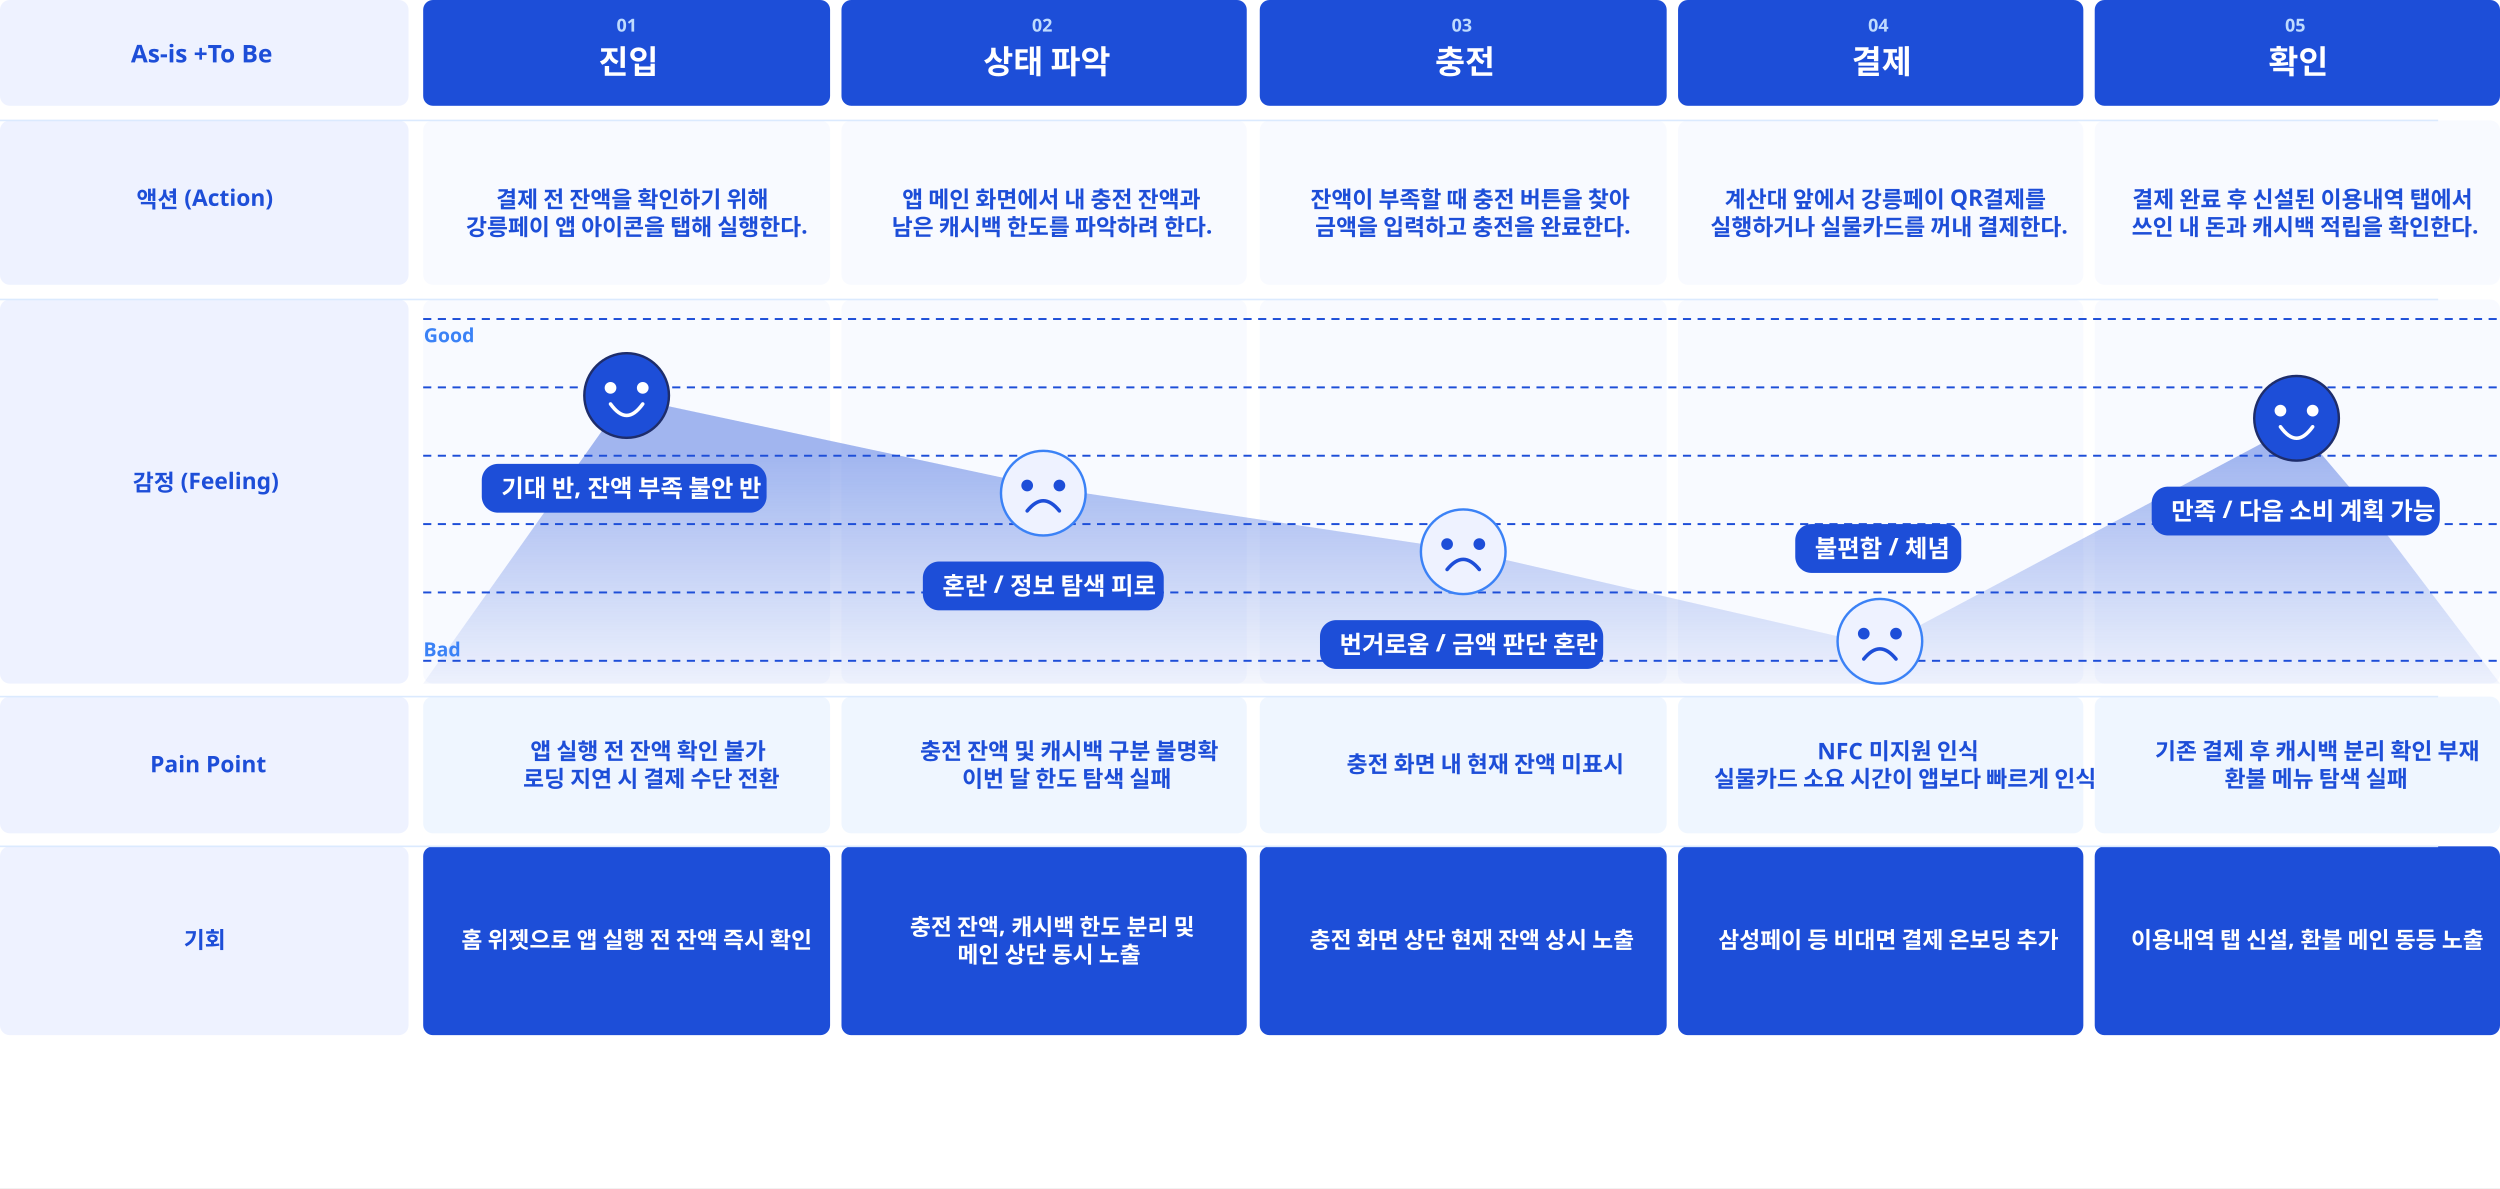
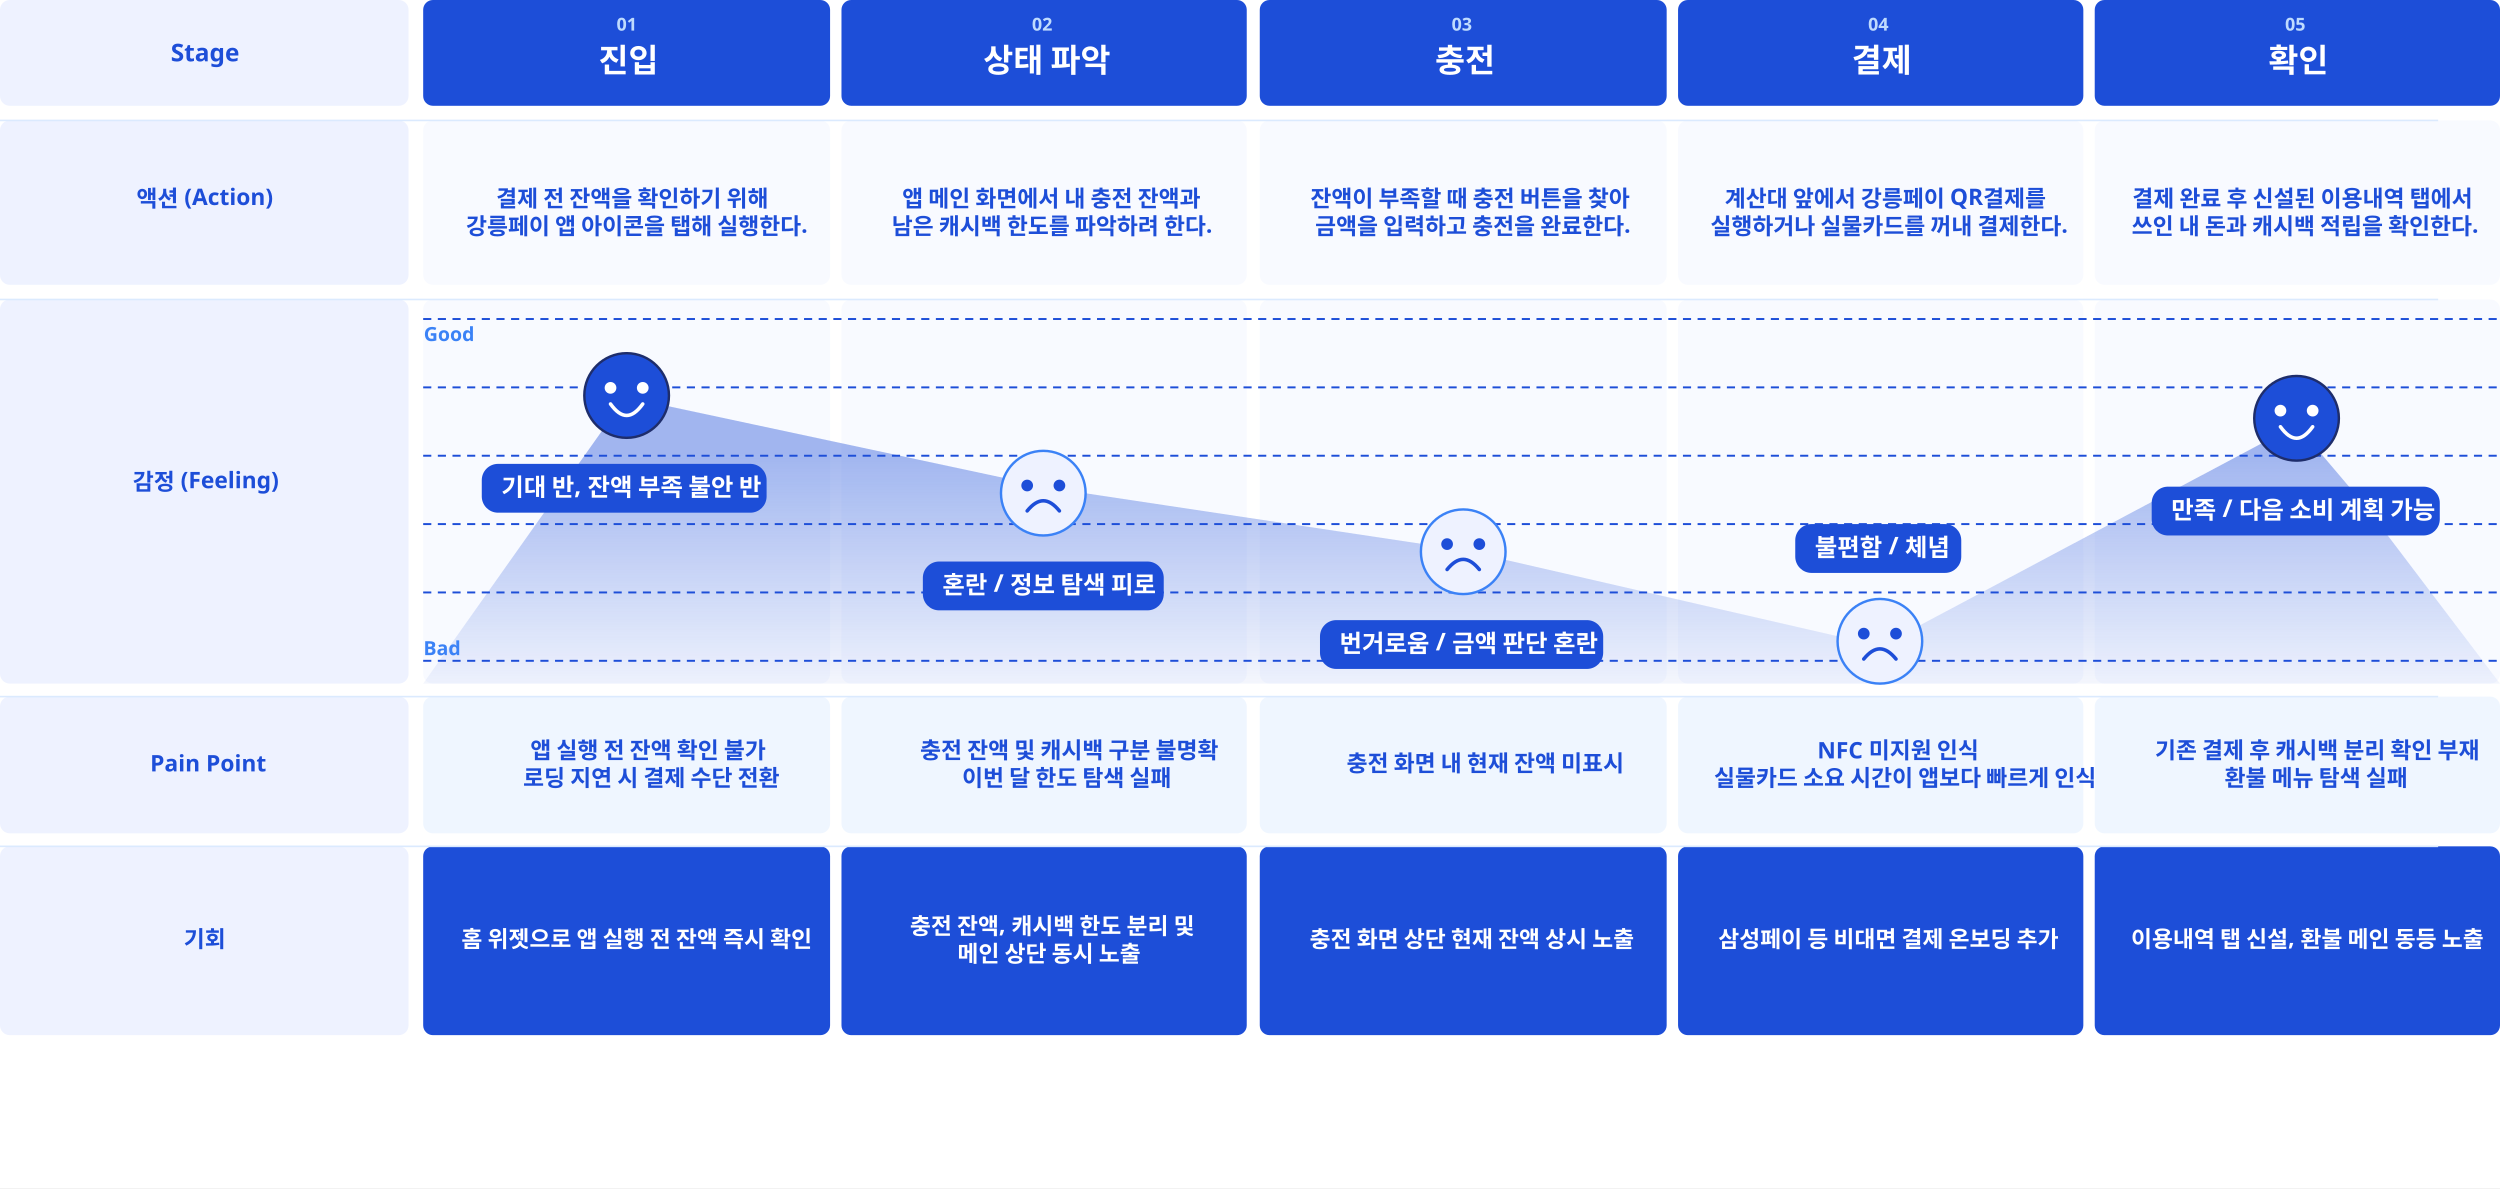
<svg xmlns="http://www.w3.org/2000/svg" width="1536" height="730" viewBox="0 0 1536 730" fill="none">
-   <rect width="1536" height="730" fill="white" />
-   <path d="M504 184H266C262.686 184 260 186.686 260 190V414C260 417.314 262.686 420 266 420H504C507.314 420 510 417.314 510 414V190C510 186.686 507.314 184 504 184Z" fill="#F8FAFF" />
-   <path d="M760 184H523C519.686 184 517 186.686 517 190V414C517 417.314 519.686 420 523 420H760C763.314 420 766 417.314 766 414V190C766 186.686 763.314 184 760 184Z" fill="#F8FAFF" />
-   <path d="M1018 184H780C776.686 184 774 186.686 774 190V414C774 417.314 776.686 420 780 420H1018C1021.31 420 1024 417.314 1024 414V190C1024 186.686 1021.31 184 1018 184Z" fill="#F8FAFF" />
-   <path d="M1274 184H1037C1033.69 184 1031 186.686 1031 190V414C1031 417.314 1033.69 420 1037 420H1274C1277.31 420 1280 417.314 1280 414V190C1280 186.686 1277.31 184 1274 184Z" fill="#F8FAFF" />
-   <path d="M1530 184H1293C1289.69 184 1287 186.686 1287 190V414C1287 417.314 1289.69 420 1293 420H1530C1533.31 420 1536 417.314 1536 414V190C1536 186.686 1533.31 184 1530 184Z" fill="#F8FAFF" />
-   <path d="M245 0H6C2.686 0 0 2.686 0 6V59C0 62.314 2.686 65 6 65H245C248.314 65 251 62.314 251 59V6C251 2.686 248.314 0 245 0Z" fill="#EEF2FF" />
-   <path d="M245 74H6C2.686 74 0 76.686 0 80V169C0 172.314 2.686 175 6 175H245C248.314 175 251 172.314 251 169V80C251 76.686 248.314 74 245 74Z" fill="#EEF2FF" />
-   <path d="M245 184H6C2.686 184 0 186.686 0 190V414C0 417.314 2.686 420 6 420H245C248.314 420 251 417.314 251 414V190C251 186.686 248.314 184 245 184Z" fill="#EEF2FF" />
-   <path d="M245 428H6C2.686 428 0 430.686 0 434V506C0 509.314 2.686 512 6 512H245C248.314 512 251 509.314 251 506V434C251 430.686 248.314 428 245 428Z" fill="#EEF2FF" />
-   <path d="M245 520H6C2.686 520 0 522.686 0 526V630C0 633.314 2.686 636 6 636H245C248.314 636 251 633.314 251 630V526C251 522.686 248.314 520 245 520Z" fill="#EEF2FF" />
-   <text fill="#1D4ED8" style="white-space: pre" xml:space="preserve" font-family="Pretendard" font-size="15" font-weight="bold" letter-spacing="0em">
-     <tspan x="80.447" y="38.332">As-is +To Be</tspan>
-   </text>
-   <text fill="#1D4ED8" style="white-space: pre" xml:space="preserve" font-family="Pretendard" font-size="14" font-weight="bold" letter-spacing="0em">
-     <tspan x="83.826" y="127.477">액션 (Action)</tspan>
-   </text>
-   <text fill="#1D4ED8" style="white-space: pre" xml:space="preserve" font-family="Pretendard" font-size="14" font-weight="bold" letter-spacing="0em">
-     <tspan x="81.584" y="301.477">감정 (Feeling)</tspan>
-   </text>
-   <text fill="#1D4ED8" style="white-space: pre" xml:space="preserve" font-family="Pretendard" font-size="14" font-weight="bold" letter-spacing="0em">
-     <tspan x="92.235" y="474.477">Pain Point</tspan>
-   </text>
-   <text fill="#1D4ED8" style="white-space: pre" xml:space="preserve" font-family="Pretendard" font-size="14" font-weight="bold" letter-spacing="0em">
-     <tspan x="112.9" y="582.477">기회</tspan>
-   </text>
-   <path d="M504 0H266C262.686 0 260 2.686 260 6V59C260 62.314 262.686 65 266 65H504C507.314 65 510 62.314 510 59V6C510 2.686 507.314 0 504 0Z" fill="#1D4ED8" />
-   <text fill="#BFDBFE" style="white-space: pre" xml:space="preserve" font-family="Pretendard" font-size="11" font-weight="bold" letter-spacing="0em">
-     <tspan x="378.791" y="19.41">01</tspan>
-   </text>
-   <text fill="white" style="white-space: pre" xml:space="preserve" font-family="Pretendard" font-size="20" font-weight="bold" letter-spacing="0em">
-     <tspan x="367.715" y="45.109">진입</tspan>
-   </text>
-   <path d="M504 74H266C262.686 74 260 76.686 260 80V169C260 172.314 262.686 175 266 175H504C507.314 175 510 172.314 510 169V80C510 76.686 507.314 74 504 74Z" fill="#F8FAFF" />
-   <text fill="#1D4ED8" style="white-space: pre" xml:space="preserve" font-family="Pretendard" font-size="14" font-weight="bold" letter-spacing="0em">
-     <tspan x="304.836" y="127.477">결제 전 잔액을 확인하기 위해 
- </tspan>
-     <tspan x="286.324" y="144.477">강릉페이 앱 아이콘을 탭해 실행한다.</tspan>
-   </text>
-   <path d="M504 428H266C262.686 428 260 430.686 260 434V506C260 509.314 262.686 512 266 512H504C507.314 512 510 509.314 510 506V434C510 430.686 507.314 428 504 428Z" fill="#EFF6FF" />
-   <text fill="#1D4ED8" style="white-space: pre" xml:space="preserve" font-family="Pretendard" font-size="14" font-weight="bold" letter-spacing="0em">
-     <tspan x="325.822" y="466.477">앱 실행 전 잔액 확인 불가 
- </tspan>
-     <tspan x="321.386" y="483.477">로딩 지연 시 결제 수단 전환</tspan>
-   </text>
-   <path d="M504 520H266C262.686 520 260 522.686 260 526V630C260 633.314 262.686 636 266 636H504C507.314 636 510 633.314 510 630V526C510 522.686 507.314 520 504 520Z" fill="#1D4ED8" />
-   <text fill="white" style="white-space: pre" xml:space="preserve" font-family="Pretendard" font-size="14" font-weight="bold" letter-spacing="0em">
-     <tspan x="283.46" y="582.477">홈 위젯으로 앱 실행 전 잔액 즉시 확인</tspan>
-   </text>
-   <path d="M760 0H523C519.686 0 517 2.686 517 6V59C517 62.314 519.686 65 523 65H760C763.314 65 766 62.314 766 59V6C766 2.686 763.314 0 760 0Z" fill="#1D4ED8" />
-   <text fill="#BFDBFE" style="white-space: pre" xml:space="preserve" font-family="Pretendard" font-size="11" font-weight="bold" letter-spacing="0em">
-     <tspan x="634.012" y="19.41">02</tspan>
-   </text>
-   <text fill="white" style="white-space: pre" xml:space="preserve" font-family="Pretendard" font-size="20" font-weight="bold" letter-spacing="0em">
-     <tspan x="604.125" y="45.109">상태 파악</tspan>
-   </text>
-   <path d="M760 74H523C519.686 74 517 76.686 517 80V169C517 172.314 519.686 175 523 175H760C763.314 175 766 172.314 766 169V80C766 76.686 763.314 74 760 74Z" fill="#F8FAFF" />
-   <text fill="#1D4ED8" style="white-space: pre" xml:space="preserve" font-family="Pretendard" font-size="14" font-weight="bold" letter-spacing="0em">
-     <tspan x="554.286" y="127.477">앱 메인 화면에서 내 충전 잔액과
- </tspan>
-     <tspan x="547.874" y="144.477">남은 캐시백 한도를 파악하려 한다.</tspan>
-   </text>
-   <path d="M384.5 244L260 420H1536L1453 310.5L1411 261L1155.5 397L899 338L646.5 300L384.5 244Z" fill="url(#paint0_linear_949_6165)" />
-   <path d="M760 428H523C519.686 428 517 430.686 517 434V506C517 509.314 519.686 512 523 512H760C763.314 512 766 509.314 766 506V434C766 430.686 763.314 428 760 428Z" fill="#EFF6FF" />
-   <path d="M760 520H523C519.686 520 517 522.686 517 526V630C517 633.314 519.686 636 523 636H760C763.314 636 766 633.314 766 630V526C766 522.686 763.314 520 760 520Z" fill="#1D4ED8" />
-   <text fill="white" style="white-space: pre" xml:space="preserve" font-family="Pretendard" font-size="14" font-weight="bold" letter-spacing="0em">
-     <tspan x="559.045" y="574.477">충전 잔액, 캐시백 한도 분리 및
- </tspan>
-     <tspan x="588.262" y="591.477">메인 상단 동시 노출</tspan>
-   </text>
-   <path d="M1018 0H780C776.686 0 774 2.686 774 6V59C774 62.314 776.686 65 780 65H1018C1021.31 65 1024 62.314 1024 59V6C1024 2.686 1021.31 0 1018 0Z" fill="#1D4ED8" />
-   <text fill="#BFDBFE" style="white-space: pre" xml:space="preserve" font-family="Pretendard" font-size="11" font-weight="bold" letter-spacing="0em">
-     <tspan x="891.856" y="19.41">03</tspan>
-   </text>
-   <text fill="white" style="white-space: pre" xml:space="preserve" font-family="Pretendard" font-size="20" font-weight="bold" letter-spacing="0em">
-     <tspan x="881.715" y="45.109">충전</tspan>
-   </text>
-   <path d="M1018 74H780C776.686 74 774 76.686 774 80V169C774 172.314 776.686 175 780 175H1018C1021.31 175 1024 172.314 1024 169V80C1024 76.686 1021.31 74 1018 74Z" fill="#F8FAFF" />
-   <text fill="#1D4ED8" style="white-space: pre" xml:space="preserve" font-family="Pretendard" font-size="14" font-weight="bold" letter-spacing="0em">
-     <tspan x="805.123" y="127.477">잔액이 부족할 때 충전 버튼을 찾아 
- </tspan>
-     <tspan x="807.987" y="144.477">금액을 입력하고 충전을 완료한다.</tspan>
-   </text>
-   <path d="M1018 428H780C776.686 428 774 430.686 774 434V506C774 509.314 776.686 512 780 512H1018C1021.31 512 1024 509.314 1024 506V434C1024 430.686 1021.31 428 1018 428Z" fill="#EFF6FF" />
-   <path d="M1018 520H780C776.686 520 774 522.686 774 526V630C774 633.314 776.686 636 780 636H1018C1021.31 636 1024 633.314 1024 630V526C1024 522.686 1021.31 520 1018 520Z" fill="#1D4ED8" />
-   <text fill="white" style="white-space: pre" xml:space="preserve" font-family="Pretendard" font-size="14" font-weight="bold" letter-spacing="0em">
-     <tspan x="804.623" y="582.477">충전 화면 상단 현재 잔액 상시 노출</tspan>
-   </text>
-   <path d="M1274 0H1037C1033.69 0 1031 2.686 1031 6V59C1031 62.314 1033.69 65 1037 65H1274C1277.31 65 1280 62.314 1280 59V6C1280 2.686 1277.31 0 1274 0Z" fill="#1D4ED8" />
-   <text fill="#BFDBFE" style="white-space: pre" xml:space="preserve" font-family="Pretendard" font-size="11" font-weight="bold" letter-spacing="0em">
-     <tspan x="1147.75" y="19.41">04</tspan>
-   </text>
-   <text fill="white" style="white-space: pre" xml:space="preserve" font-family="Pretendard" font-size="20" font-weight="bold" letter-spacing="0em">
-     <tspan x="1137.71" y="45.109">결제</tspan>
-   </text>
-   <path d="M1274 74H1037C1033.69 74 1031 76.686 1031 80V169C1031 172.314 1033.69 175 1037 175H1274C1277.31 175 1280 172.314 1280 169V80C1280 76.686 1277.31 74 1274 74Z" fill="#F8FAFF" />
-   <text fill="#1D4ED8" style="white-space: pre" xml:space="preserve" font-family="Pretendard" font-size="14" font-weight="bold" letter-spacing="0em">
-     <tspan x="1059.7" y="127.477">계산대 앞에서 강릉페이 QR결제를 
- </tspan>
-     <tspan x="1050.89" y="144.477">실행하거나 실물카드를 꺼내 결제한다.</tspan>
-   </text>
-   <path d="M1274 428H1037C1033.69 428 1031 430.686 1031 434V506C1031 509.314 1033.69 512 1037 512H1274C1277.31 512 1280 509.314 1280 506V434C1280 430.686 1277.31 428 1274 428Z" fill="#EFF6FF" />
-   <path d="M1274 520H1037C1033.69 520 1031 522.686 1031 526V630C1031 633.314 1033.69 636 1037 636H1274C1277.31 636 1280 633.314 1280 630V526C1280 522.686 1277.31 520 1274 520Z" fill="#1D4ED8" />
-   <text fill="white" style="white-space: pre" xml:space="preserve" font-family="Pretendard" font-size="14" font-weight="bold" letter-spacing="0em">
-     <tspan x="1055.69" y="582.477">삼성페이 등 비대면 결제 온보딩 추가</tspan>
-   </text>
-   <path d="M1530 0H1293C1289.69 0 1287 2.686 1287 6V59C1287 62.314 1289.69 65 1293 65H1530C1533.31 65 1536 62.314 1536 59V6C1536 2.686 1533.31 0 1530 0Z" fill="#1D4ED8" />
-   <text fill="#BFDBFE" style="white-space: pre" xml:space="preserve" font-family="Pretendard" font-size="11" font-weight="bold" letter-spacing="0em">
-     <tspan x="1403.92" y="19.41">05</tspan>
-   </text>
-   <text fill="white" style="white-space: pre" xml:space="preserve" font-family="Pretendard" font-size="20" font-weight="bold" letter-spacing="0em">
-     <tspan x="1393.71" y="45.109">확인</tspan>
-   </text>
-   <path d="M1530 74H1293C1289.69 74 1287 76.686 1287 80V169C1287 172.314 1289.69 175 1293 175H1530C1533.31 175 1536 172.314 1536 169V80C1536 76.686 1533.31 74 1530 74Z" fill="#F8FAFF" />
-   <text fill="#1D4ED8" style="white-space: pre" xml:space="preserve" font-family="Pretendard" font-size="14" font-weight="bold" letter-spacing="0em">
-     <tspan x="1310.07" y="127.477">결제 완료 후 신설된 이용내역 탭에서 
- </tspan>
-     <tspan x="1309.71" y="144.477">쓰인 내 돈과 캐시백 적립을 확인한다.</tspan>
-   </text>
-   <path d="M1530 428H1293C1289.69 428 1287 430.686 1287 434V506C1287 509.314 1289.69 512 1293 512H1530C1533.31 512 1536 509.314 1536 506V434C1536 430.686 1533.31 428 1530 428Z" fill="#EFF6FF" />
-   <path d="M1530 520H1293C1289.69 520 1287 522.686 1287 526V630C1287 633.314 1289.69 636 1293 636H1530C1533.31 636 1536 633.314 1536 630V526C1536 522.686 1533.31 520 1530 520Z" fill="#1D4ED8" />
-   <text fill="white" style="white-space: pre" xml:space="preserve" font-family="Pretendard" font-size="14" font-weight="bold" letter-spacing="0em">
-     <tspan x="1309.28" y="582.477">이용내역 탭 신설, 환불 메인 동등 노출</tspan>
-   </text>
-   <path d="M260 196H1536" stroke="#1D4ED8" stroke-width="1.2" stroke-dasharray="5 4" />
-   <path d="M260 238H1536" stroke="#1D4ED8" stroke-width="1.2" stroke-dasharray="5 4" />
-   <path d="M260 280H1536" stroke="#1D4ED8" stroke-width="1.2" stroke-dasharray="5 4" />
-   <path d="M260 322H1536" stroke="#1D4ED8" stroke-width="1.2" stroke-dasharray="5 4" />
-   <path d="M260 364H1536" stroke="#1D4ED8" stroke-width="1.2" stroke-dasharray="5 4" />
-   <path d="M260 406H1536" stroke="#1D4ED8" stroke-width="1.2" stroke-dasharray="5 4" />
-   <path d="M385 269C399.359 269 411 257.359 411 243C411 228.641 399.359 217 385 217C370.641 217 359 228.641 359 243C359 257.359 370.641 269 385 269Z" fill="#1D4ED8" stroke="#1E2D6B" stroke-width="1.5" />
-   <path d="M375.1 241.9C377.088 241.9 378.7 240.288 378.7 238.3C378.7 236.312 377.088 234.7 375.1 234.7C373.112 234.7 371.5 236.312 371.5 238.3C371.5 240.288 373.112 241.9 375.1 241.9Z" fill="white" />
-   <path d="M394.9 241.9C396.888 241.9 398.5 240.288 398.5 238.3C398.5 236.312 396.888 234.7 394.9 234.7C392.912 234.7 391.3 236.312 391.3 238.3C391.3 240.288 392.912 241.9 394.9 241.9Z" fill="white" />
-   <path d="M375.1 248.2C381.9 257.6 388.1 257.6 394.9 248.2" stroke="white" stroke-width="2.2" stroke-linecap="round" />
-   <path d="M641 329C655.359 329 667 317.359 667 303C667 288.641 655.359 277 641 277C626.641 277 615 288.641 615 303C615 317.359 626.641 329 641 329Z" fill="#EEF2FF" stroke="#3B82F6" stroke-width="1.5" />
-   <path d="M631.1 301.9C633.088 301.9 634.7 300.288 634.7 298.3C634.7 296.312 633.088 294.7 631.1 294.7C629.112 294.7 627.5 296.312 627.5 298.3C627.5 300.288 629.112 301.9 631.1 301.9Z" fill="#1D4ED8" />
-   <path d="M650.9 301.9C652.888 301.9 654.5 300.288 654.5 298.3C654.5 296.312 652.888 294.7 650.9 294.7C648.912 294.7 647.3 296.312 647.3 298.3C647.3 300.288 648.912 301.9 650.9 301.9Z" fill="#1D4ED8" />
-   <path d="M631.1 313.9C637.9 305.6 644.1 305.6 650.9 313.9" stroke="#1D4ED8" stroke-width="2.2" stroke-linecap="round" />
-   <path d="M899 365C913.359 365 925 353.359 925 339C925 324.641 913.359 313 899 313C884.641 313 873 324.641 873 339C873 353.359 884.641 365 899 365Z" fill="#EEF2FF" stroke="#3B82F6" stroke-width="1.5" />
-   <path d="M889.1 337.9C891.088 337.9 892.7 336.288 892.7 334.3C892.7 332.312 891.088 330.7 889.1 330.7C887.112 330.7 885.5 332.312 885.5 334.3C885.5 336.288 887.112 337.9 889.1 337.9Z" fill="#1D4ED8" />
-   <path d="M908.9 337.9C910.888 337.9 912.5 336.288 912.5 334.3C912.5 332.312 910.888 330.7 908.9 330.7C906.912 330.7 905.3 332.312 905.3 334.3C905.3 336.288 906.912 337.9 908.9 337.9Z" fill="#1D4ED8" />
-   <path d="M889.1 349.9C895.9 341.6 902.1 341.6 908.9 349.9" stroke="#1D4ED8" stroke-width="2.2" stroke-linecap="round" />
-   <path d="M1411 283C1425.36 283 1437 271.359 1437 257C1437 242.641 1425.36 231 1411 231C1396.64 231 1385 242.641 1385 257C1385 271.359 1396.64 283 1411 283Z" fill="#1D4ED8" stroke="#1E2D6B" stroke-width="1.5" />
-   <path d="M1401.1 255.9C1403.09 255.9 1404.7 254.288 1404.7 252.3C1404.7 250.312 1403.09 248.7 1401.1 248.7C1399.11 248.7 1397.5 250.312 1397.5 252.3C1397.5 254.288 1399.11 255.9 1401.1 255.9Z" fill="white" />
-   <path d="M1420.9 255.9C1422.89 255.9 1424.5 254.288 1424.5 252.3C1424.5 250.312 1422.89 248.7 1420.9 248.7C1418.91 248.7 1417.3 250.312 1417.3 252.3C1417.3 254.288 1418.91 255.9 1420.9 255.9Z" fill="white" />
-   <path d="M1401.1 262.2C1407.9 271.6 1414.1 271.6 1420.9 262.2" stroke="white" stroke-width="2.2" stroke-linecap="round" />
-   <path d="M0 74H1498" stroke="#DBEAFE" />
-   <path d="M0 184H1498" stroke="#DBEAFE" />
-   <path d="M0 428H1498" stroke="#DBEAFE" />
-   <path d="M0 520H1498" stroke="#DBEAFE" />
-   <text fill="#3B82F6" style="white-space: pre" xml:space="preserve" font-family="Pretendard" font-size="12" font-weight="bold" letter-spacing="0em">
-     <tspan x="260.359" y="210.266">Good</tspan>
-   </text>
-   <text fill="#3B82F6" style="white-space: pre" xml:space="preserve" font-family="Pretendard" font-size="12" font-weight="bold" letter-spacing="0em">
-     <tspan x="260.166" y="403.266">Bad</tspan>
-   </text>
-   <text fill="#1D4ED8" style="white-space: pre" xml:space="preserve" font-family="Pretendard" font-size="14" font-weight="bold" letter-spacing="0em">
-     <tspan x="565.286" y="466.477">충전 잔액 및 캐시백 구분 불명확
- </tspan>
-     <tspan x="591.099" y="483.477">이번 달 한도 탐색 실패</tspan>
-   </text>
-   <text fill="#1D4ED8" style="white-space: pre" xml:space="preserve" font-family="Pretendard" font-size="14" font-weight="bold" letter-spacing="0em">
-     <tspan x="827.336" y="474.477">충전 화면 내 현재 잔액 미표시</tspan>
-   </text>
-   <text fill="#1D4ED8" style="white-space: pre" xml:space="preserve" font-family="Pretendard" font-size="14" font-weight="bold" letter-spacing="0em">
-     <tspan x="1116.56" y="466.477">NFC 미지원 인식
- </tspan>
-     <tspan x="1053.09" y="483.477">실물카드 소요 시간이 앱보다 빠르게 인식</tspan>
-   </text>
-   <text fill="#1D4ED8" style="white-space: pre" xml:space="preserve" font-family="Pretendard" font-size="14" font-weight="bold" letter-spacing="0em">
-     <tspan x="1324.01" y="466.477">기존 결제 후 캐시백 분리 확인 부재 
- </tspan>
-     <tspan x="1366.76" y="483.477">환불 메뉴 탐색 실패</tspan>
-   </text>
-   <rect x="296" y="285" width="175" height="30" rx="10" fill="#1D4ED8" />
-   <text fill="white" style="white-space: pre" xml:space="preserve" font-family="Pretendard" font-size="15" font-weight="bold" letter-spacing="0em">
-     <tspan x="308" y="305.332">기대 반, 잔액 부족 불안 반</tspan>
-   </text>
-   <rect x="567" y="345" width="148" height="30" rx="10" fill="#1D4ED8" />
-   <text fill="white" style="white-space: pre" xml:space="preserve" font-family="Pretendard" font-size="15" font-weight="bold" letter-spacing="0em">
-     <tspan x="579" y="365.332">혼란 / 정보 탐색 피로</tspan>
-   </text>
-   <rect x="811" y="381" width="174" height="30" rx="10" fill="#1D4ED8" />
-   <text fill="white" style="white-space: pre" xml:space="preserve" font-family="Pretendard" font-size="15" font-weight="bold" letter-spacing="0em">
-     <tspan x="823" y="401.332">번거로움 / 금액 판단 혼란</tspan>
-   </text>
-   <rect x="1103" y="322" width="102" height="30" rx="10" fill="#1D4ED8" />
-   <text fill="white" style="white-space: pre" xml:space="preserve" font-family="Pretendard" font-size="15" font-weight="bold" letter-spacing="0em">
-     <tspan x="1115" y="342.332">불편함 / 체념</tspan>
-   </text>
-   <rect x="1322" y="299" width="177" height="30" rx="10" fill="#1D4ED8" />
-   <text fill="white" style="white-space: pre" xml:space="preserve" font-family="Pretendard" font-size="15" font-weight="bold" letter-spacing="0em">
-     <tspan x="1334" y="319.332">만족 / 다음 소비 계획 가능</tspan>
-   </text>
-   <path d="M1155 420C1169.36 420 1181 408.359 1181 394C1181 379.641 1169.36 368 1155 368C1140.64 368 1129 379.641 1129 394C1129 408.359 1140.64 420 1155 420Z" fill="#EEF2FF" stroke="#3B82F6" stroke-width="1.5" />
-   <path d="M1145.1 392.9C1147.09 392.9 1148.7 391.288 1148.7 389.3C1148.7 387.312 1147.09 385.7 1145.1 385.7C1143.11 385.7 1141.5 387.312 1141.5 389.3C1141.5 391.288 1143.11 392.9 1145.1 392.9Z" fill="#1D4ED8" />
-   <path d="M1164.9 392.9C1166.89 392.9 1168.5 391.288 1168.5 389.3C1168.5 387.312 1166.89 385.7 1164.9 385.7C1162.91 385.7 1161.3 387.312 1161.3 389.3C1161.3 391.288 1162.91 392.9 1164.9 392.9Z" fill="#1D4ED8" />
-   <path d="M1145.1 404.9C1151.9 396.6 1158.1 396.6 1164.9 404.9" stroke="#1D4ED8" stroke-width="2.2" stroke-linecap="round" />
+   <g clip-path="url(#clip0_1085_128)">
+     <path d="M1536 0H0V730H1536V0Z" fill="white" />
+     <path d="M504 184H266C262.686 184 260 186.686 260 190V414C260 417.314 262.686 420 266 420H504C507.314 420 510 417.314 510 414V190C510 186.686 507.314 184 504 184Z" fill="#F8FAFF" />
+     <path d="M760 184H523C519.686 184 517 186.686 517 190V414C517 417.314 519.686 420 523 420H760C763.314 420 766 417.314 766 414V190C766 186.686 763.314 184 760 184Z" fill="#F8FAFF" />
+     <path d="M1018 184H780C776.686 184 774 186.686 774 190V414C774 417.314 776.686 420 780 420H1018C1021.31 420 1024 417.314 1024 414V190C1024 186.686 1021.31 184 1018 184Z" fill="#F8FAFF" />
+     <path d="M1274 184H1037C1033.69 184 1031 186.686 1031 190V414C1031 417.314 1033.69 420 1037 420H1274C1277.31 420 1280 417.314 1280 414V190C1280 186.686 1277.31 184 1274 184Z" fill="#F8FAFF" />
+     <path d="M1530 184H1293C1289.69 184 1287 186.686 1287 190V414C1287 417.314 1289.69 420 1293 420H1530C1533.31 420 1536 417.314 1536 414V190C1536 186.686 1533.31 184 1530 184Z" fill="#F8FAFF" />
+     <path d="M245 0H6C2.686 0 0 2.686 0 6V59C0 62.314 2.686 65 6 65H245C248.314 65 251 62.314 251 59V6C251 2.686 248.314 0 245 0Z" fill="#EEF2FF" />
+     <path d="M245 74H6C2.686 74 0 76.686 0 80V169C0 172.314 2.686 175 6 175H245C248.314 175 251 172.314 251 169V80C251 76.686 248.314 74 245 74Z" fill="#EEF2FF" />
+     <path d="M245 184H6C2.686 184 0 186.686 0 190V414C0 417.314 2.686 420 6 420H245C248.314 420 251 417.314 251 414V190C251 186.686 248.314 184 245 184Z" fill="#EEF2FF" />
+     <path d="M245 428H6C2.686 428 0 430.686 0 434V506C0 509.314 2.686 512 6 512H245C248.314 512 251 509.314 251 506V434C251 430.686 248.314 428 245 428Z" fill="#EEF2FF" />
+     <path d="M245 520H6C2.686 520 0 522.686 0 526V630C0 633.314 2.686 636 6 636H245C248.314 636 251 633.314 251 630V526C251 522.686 248.314 520 245 520Z" fill="#EEF2FF" />
+     <text fill="#1D4ED8" style="white-space: pre" xml:space="preserve" font-family="Pretendard" font-size="15" font-weight="bold" letter-spacing="0em">
+       <tspan x="104.896" y="37.664">Stage</tspan>
+     </text>
+     <text fill="#1D4ED8" style="white-space: pre" xml:space="preserve" font-family="Pretendard" font-size="14" font-weight="bold" letter-spacing="0em">
+       <tspan x="83.826" y="126.954">액션 (Action)</tspan>
+     </text>
+     <text fill="#1D4ED8" style="white-space: pre" xml:space="preserve" font-family="Pretendard" font-size="14" font-weight="bold" letter-spacing="0em">
+       <tspan x="81.584" y="300.954">감정 (Feeling)</tspan>
+     </text>
+     <text fill="#1D4ED8" style="white-space: pre" xml:space="preserve" font-family="Pretendard" font-size="14" font-weight="bold" letter-spacing="0em">
+       <tspan x="92.235" y="473.954">Pain Point</tspan>
+     </text>
+     <text fill="#1D4ED8" style="white-space: pre" xml:space="preserve" font-family="Pretendard" font-size="14" font-weight="bold" letter-spacing="0em">
+       <tspan x="112.9" y="581.954">기회</tspan>
+     </text>
+     <path d="M504 0H266C262.686 0 260 2.686 260 6V59C260 62.314 262.686 65 266 65H504C507.314 65 510 62.314 510 59V6C510 2.686 507.314 0 504 0Z" fill="#1D4ED8" />
+     <text fill="#BFDBFE" style="white-space: pre" xml:space="preserve" font-family="Pretendard" font-size="11" font-weight="bold" letter-spacing="0em">
+       <tspan x="378.791" y="18.82">01</tspan>
+     </text>
+     <text fill="white" style="white-space: pre" xml:space="preserve" font-family="Pretendard" font-size="20" font-weight="bold" letter-spacing="0em">
+       <tspan x="367.715" y="44.219">진입</tspan>
+     </text>
+     <path d="M504 74H266C262.686 74 260 76.686 260 80V169C260 172.314 262.686 175 266 175H504C507.314 175 510 172.314 510 169V80C510 76.686 507.314 74 504 74Z" fill="#F8FAFF" />
+     <text fill="#1D4ED8" style="white-space: pre" xml:space="preserve" font-family="Pretendard" font-size="14" font-weight="bold" letter-spacing="0em">
+       <tspan x="304.836" y="126.954">결제 전 잔액을 확인하기 위해  </tspan>
+     </text>
+     <text fill="#1D4ED8" style="white-space: pre" xml:space="preserve" font-family="Pretendard" font-size="14" font-weight="bold" letter-spacing="0em">
+       <tspan x="286.324" y="143.954">강릉페이 앱 아이콘을 탭해 실행한다.</tspan>
+     </text>
+     <path d="M504 428H266C262.686 428 260 430.686 260 434V506C260 509.314 262.686 512 266 512H504C507.314 512 510 509.314 510 506V434C510 430.686 507.314 428 504 428Z" fill="#EFF6FF" />
+     <text fill="#1D4ED8" style="white-space: pre" xml:space="preserve" font-family="Pretendard" font-size="14" font-weight="bold" letter-spacing="0em">
+       <tspan x="325.821" y="465.954">앱 실행 전 잔액 확인 불가  </tspan>
+     </text>
+     <text fill="#1D4ED8" style="white-space: pre" xml:space="preserve" font-family="Pretendard" font-size="14" font-weight="bold" letter-spacing="0em">
+       <tspan x="321.386" y="482.954">로딩 지연 시 결제 수단 전환</tspan>
+     </text>
+     <path d="M504 520H266C262.686 520 260 522.686 260 526V630C260 633.314 262.686 636 266 636H504C507.314 636 510 633.314 510 630V526C510 522.686 507.314 520 504 520Z" fill="#1D4ED8" />
+     <text fill="white" style="white-space: pre" xml:space="preserve" font-family="Pretendard" font-size="14" font-weight="bold" letter-spacing="0em">
+       <tspan x="283.46" y="581.954">홈 위젯으로 앱 실행 전 잔액 즉시 확인</tspan>
+     </text>
+     <path d="M760 0H523C519.686 0 517 2.686 517 6V59C517 62.314 519.686 65 523 65H760C763.314 65 766 62.314 766 59V6C766 2.686 763.314 0 760 0Z" fill="#1D4ED8" />
+     <text fill="#BFDBFE" style="white-space: pre" xml:space="preserve" font-family="Pretendard" font-size="11" font-weight="bold" letter-spacing="0em">
+       <tspan x="634.012" y="18.82">02</tspan>
+     </text>
+     <text fill="white" style="white-space: pre" xml:space="preserve" font-family="Pretendard" font-size="20" font-weight="bold" letter-spacing="0em">
+       <tspan x="604.125" y="44.219">상태 파악</tspan>
+     </text>
+     <path d="M760 74H523C519.686 74 517 76.686 517 80V169C517 172.314 519.686 175 523 175H760C763.314 175 766 172.314 766 169V80C766 76.686 763.314 74 760 74Z" fill="#F8FAFF" />
+     <text fill="#1D4ED8" style="white-space: pre" xml:space="preserve" font-family="Pretendard" font-size="14" font-weight="bold" letter-spacing="0em">
+       <tspan x="554.286" y="126.954">앱 메인 화면에서 내 충전 잔액과 </tspan>
+     </text>
+     <text fill="#1D4ED8" style="white-space: pre" xml:space="preserve" font-family="Pretendard" font-size="14" font-weight="bold" letter-spacing="0em">
+       <tspan x="547.874" y="143.954">남은 캐시백 한도를 파악하려 한다.</tspan>
+     </text>
+     <path d="M384.5 244L260 420H1536L1453 310.5L1411 261L1155.5 397L899 338L646.5 300L384.5 244Z" fill="url(#paint0_linear_1085_128)" />
+     <path d="M760 428H523C519.686 428 517 430.686 517 434V506C517 509.314 519.686 512 523 512H760C763.314 512 766 509.314 766 506V434C766 430.686 763.314 428 760 428Z" fill="#EFF6FF" />
+     <path d="M760 520H523C519.686 520 517 522.686 517 526V630C517 633.314 519.686 636 523 636H760C763.314 636 766 633.314 766 630V526C766 522.686 763.314 520 760 520Z" fill="#1D4ED8" />
+     <text fill="white" style="white-space: pre" xml:space="preserve" font-family="Pretendard" font-size="14" font-weight="bold" letter-spacing="0em">
+       <tspan x="559.045" y="573.954">충전 잔액, 캐시백 한도 분리 및 </tspan>
+     </text>
+     <text fill="white" style="white-space: pre" xml:space="preserve" font-family="Pretendard" font-size="14" font-weight="bold" letter-spacing="0em">
+       <tspan x="588.262" y="590.954">메인 상단 동시 노출</tspan>
+     </text>
+     <path d="M1018 0H780C776.686 0 774 2.686 774 6V59C774 62.314 776.686 65 780 65H1018C1021.31 65 1024 62.314 1024 59V6C1024 2.686 1021.31 0 1018 0Z" fill="#1D4ED8" />
+     <text fill="#BFDBFE" style="white-space: pre" xml:space="preserve" font-family="Pretendard" font-size="11" font-weight="bold" letter-spacing="0em">
+       <tspan x="891.856" y="18.82">03</tspan>
+     </text>
+     <text fill="white" style="white-space: pre" xml:space="preserve" font-family="Pretendard" font-size="20" font-weight="bold" letter-spacing="0em">
+       <tspan x="881.715" y="44.219">충전</tspan>
+     </text>
+     <path d="M1018 74H780C776.686 74 774 76.686 774 80V169C774 172.314 776.686 175 780 175H1018C1021.31 175 1024 172.314 1024 169V80C1024 76.686 1021.31 74 1018 74Z" fill="#F8FAFF" />
+     <text fill="#1D4ED8" style="white-space: pre" xml:space="preserve" font-family="Pretendard" font-size="14" font-weight="bold" letter-spacing="0em">
+       <tspan x="805.123" y="126.954">잔액이 부족할 때 충전 버튼을 찾아  </tspan>
+     </text>
+     <text fill="#1D4ED8" style="white-space: pre" xml:space="preserve" font-family="Pretendard" font-size="14" font-weight="bold" letter-spacing="0em">
+       <tspan x="807.987" y="143.954">금액을 입력하고 충전을 완료한다.</tspan>
+     </text>
+     <path d="M1018 428H780C776.686 428 774 430.686 774 434V506C774 509.314 776.686 512 780 512H1018C1021.31 512 1024 509.314 1024 506V434C1024 430.686 1021.31 428 1018 428Z" fill="#EFF6FF" />
+     <path d="M1018 520H780C776.686 520 774 522.686 774 526V630C774 633.314 776.686 636 780 636H1018C1021.31 636 1024 633.314 1024 630V526C1024 522.686 1021.31 520 1018 520Z" fill="#1D4ED8" />
+     <text fill="white" style="white-space: pre" xml:space="preserve" font-family="Pretendard" font-size="14" font-weight="bold" letter-spacing="0em">
+       <tspan x="804.623" y="581.954">충전 화면 상단 현재 잔액 상시 노출</tspan>
+     </text>
+     <path d="M1274 0H1037C1033.69 0 1031 2.686 1031 6V59C1031 62.314 1033.69 65 1037 65H1274C1277.31 65 1280 62.314 1280 59V6C1280 2.686 1277.31 0 1274 0Z" fill="#1D4ED8" />
+     <text fill="#BFDBFE" style="white-space: pre" xml:space="preserve" font-family="Pretendard" font-size="11" font-weight="bold" letter-spacing="0em">
+       <tspan x="1147.75" y="18.82">04</tspan>
+     </text>
+     <text fill="white" style="white-space: pre" xml:space="preserve" font-family="Pretendard" font-size="20" font-weight="bold" letter-spacing="0em">
+       <tspan x="1137.71" y="44.219">결제</tspan>
+     </text>
+     <path d="M1274 74H1037C1033.69 74 1031 76.686 1031 80V169C1031 172.314 1033.69 175 1037 175H1274C1277.31 175 1280 172.314 1280 169V80C1280 76.686 1277.31 74 1274 74Z" fill="#F8FAFF" />
+     <text fill="#1D4ED8" style="white-space: pre" xml:space="preserve" font-family="Pretendard" font-size="14" font-weight="bold" letter-spacing="0em">
+       <tspan x="1059.7" y="126.954">계산대 앞에서 강릉페이 QR결제를  </tspan>
+     </text>
+     <text fill="#1D4ED8" style="white-space: pre" xml:space="preserve" font-family="Pretendard" font-size="14" font-weight="bold" letter-spacing="0em">
+       <tspan x="1050.89" y="143.954">실행하거나 실물카드를 꺼내 결제한다.</tspan>
+     </text>
+     <path d="M1274 428H1037C1033.69 428 1031 430.686 1031 434V506C1031 509.314 1033.69 512 1037 512H1274C1277.31 512 1280 509.314 1280 506V434C1280 430.686 1277.31 428 1274 428Z" fill="#EFF6FF" />
+     <path d="M1274 520H1037C1033.69 520 1031 522.686 1031 526V630C1031 633.314 1033.69 636 1037 636H1274C1277.31 636 1280 633.314 1280 630V526C1280 522.686 1277.31 520 1274 520Z" fill="#1D4ED8" />
+     <text fill="white" style="white-space: pre" xml:space="preserve" font-family="Pretendard" font-size="14" font-weight="bold" letter-spacing="0em">
+       <tspan x="1055.69" y="581.954">삼성페이 등 비대면 결제 온보딩 추가</tspan>
+     </text>
+     <path d="M1530 0H1293C1289.69 0 1287 2.686 1287 6V59C1287 62.314 1289.69 65 1293 65H1530C1533.31 65 1536 62.314 1536 59V6C1536 2.686 1533.31 0 1530 0Z" fill="#1D4ED8" />
+     <text fill="#BFDBFE" style="white-space: pre" xml:space="preserve" font-family="Pretendard" font-size="11" font-weight="bold" letter-spacing="0em">
+       <tspan x="1403.92" y="18.82">05</tspan>
+     </text>
+     <text fill="white" style="white-space: pre" xml:space="preserve" font-family="Pretendard" font-size="20" font-weight="bold" letter-spacing="0em">
+       <tspan x="1393.71" y="44.219">확인</tspan>
+     </text>
+     <path d="M1530 74H1293C1289.69 74 1287 76.686 1287 80V169C1287 172.314 1289.69 175 1293 175H1530C1533.31 175 1536 172.314 1536 169V80C1536 76.686 1533.31 74 1530 74Z" fill="#F8FAFF" />
+     <text fill="#1D4ED8" style="white-space: pre" xml:space="preserve" font-family="Pretendard" font-size="14" font-weight="bold" letter-spacing="0em">
+       <tspan x="1310.07" y="126.954">결제 완료 후 신설된 이용내역 탭에서  </tspan>
+     </text>
+     <text fill="#1D4ED8" style="white-space: pre" xml:space="preserve" font-family="Pretendard" font-size="14" font-weight="bold" letter-spacing="0em">
+       <tspan x="1309.71" y="143.954">쓰인 내 돈과 캐시백 적립을 확인한다.</tspan>
+     </text>
+     <path d="M1530 428H1293C1289.69 428 1287 430.686 1287 434V506C1287 509.314 1289.69 512 1293 512H1530C1533.31 512 1536 509.314 1536 506V434C1536 430.686 1533.31 428 1530 428Z" fill="#EFF6FF" />
+     <path d="M1530 520H1293C1289.69 520 1287 522.686 1287 526V630C1287 633.314 1289.69 636 1293 636H1530C1533.31 636 1536 633.314 1536 630V526C1536 522.686 1533.31 520 1530 520Z" fill="#1D4ED8" />
+     <text fill="white" style="white-space: pre" xml:space="preserve" font-family="Pretendard" font-size="14" font-weight="bold" letter-spacing="0em">
+       <tspan x="1309.28" y="581.954">이용내역 탭 신설, 환불 메인 동등 노출</tspan>
+     </text>
+     <path d="M260 196H1536" stroke="#1D4ED8" stroke-width="1.2" stroke-dasharray="5 4" />
+     <path d="M260 238H1536" stroke="#1D4ED8" stroke-width="1.2" stroke-dasharray="5 4" />
+     <path d="M260 280H1536" stroke="#1D4ED8" stroke-width="1.2" stroke-dasharray="5 4" />
+     <path d="M260 322H1536" stroke="#1D4ED8" stroke-width="1.2" stroke-dasharray="5 4" />
+     <path d="M260 364H1536" stroke="#1D4ED8" stroke-width="1.2" stroke-dasharray="5 4" />
+     <path d="M260 406H1536" stroke="#1D4ED8" stroke-width="1.2" stroke-dasharray="5 4" />
+     <path d="M385 269C399.359 269 411 257.359 411 243C411 228.641 399.359 217 385 217C370.641 217 359 228.641 359 243C359 257.359 370.641 269 385 269Z" fill="#1D4ED8" stroke="#1E2D6B" stroke-width="1.5" />
+     <path d="M375.1 241.9C377.088 241.9 378.7 240.288 378.7 238.3C378.7 236.312 377.088 234.7 375.1 234.7C373.112 234.7 371.5 236.312 371.5 238.3C371.5 240.288 373.112 241.9 375.1 241.9Z" fill="white" />
+     <path d="M394.9 241.9C396.888 241.9 398.5 240.288 398.5 238.3C398.5 236.312 396.888 234.7 394.9 234.7C392.912 234.7 391.3 236.312 391.3 238.3C391.3 240.288 392.912 241.9 394.9 241.9Z" fill="white" />
+     <path d="M375.1 248.2C381.9 257.6 388.1 257.6 394.9 248.2" stroke="white" stroke-width="2.2" stroke-linecap="round" />
+     <path d="M641 329C655.359 329 667 317.359 667 303C667 288.641 655.359 277 641 277C626.641 277 615 288.641 615 303C615 317.359 626.641 329 641 329Z" fill="#EEF2FF" stroke="#3B82F6" stroke-width="1.5" />
+     <path d="M631.1 301.9C633.088 301.9 634.7 300.288 634.7 298.3C634.7 296.312 633.088 294.7 631.1 294.7C629.112 294.7 627.5 296.312 627.5 298.3C627.5 300.288 629.112 301.9 631.1 301.9Z" fill="#1D4ED8" />
+     <path d="M650.9 301.9C652.888 301.9 654.5 300.288 654.5 298.3C654.5 296.312 652.888 294.7 650.9 294.7C648.912 294.7 647.3 296.312 647.3 298.3C647.3 300.288 648.912 301.9 650.9 301.9Z" fill="#1D4ED8" />
+     <path d="M631.1 313.9C637.9 305.6 644.1 305.6 650.9 313.9" stroke="#1D4ED8" stroke-width="2.2" stroke-linecap="round" />
+     <path d="M899 365C913.359 365 925 353.359 925 339C925 324.641 913.359 313 899 313C884.641 313 873 324.641 873 339C873 353.359 884.641 365 899 365Z" fill="#EEF2FF" stroke="#3B82F6" stroke-width="1.5" />
+     <path d="M889.1 337.9C891.088 337.9 892.7 336.288 892.7 334.3C892.7 332.312 891.088 330.7 889.1 330.7C887.112 330.7 885.5 332.312 885.5 334.3C885.5 336.288 887.112 337.9 889.1 337.9Z" fill="#1D4ED8" />
+     <path d="M908.9 337.9C910.888 337.9 912.5 336.288 912.5 334.3C912.5 332.312 910.888 330.7 908.9 330.7C906.912 330.7 905.3 332.312 905.3 334.3C905.3 336.288 906.912 337.9 908.9 337.9Z" fill="#1D4ED8" />
+     <path d="M889.1 349.9C895.9 341.6 902.1 341.6 908.9 349.9" stroke="#1D4ED8" stroke-width="2.2" stroke-linecap="round" />
+     <path d="M1411 283C1425.36 283 1437 271.359 1437 257C1437 242.641 1425.36 231 1411 231C1396.64 231 1385 242.641 1385 257C1385 271.359 1396.64 283 1411 283Z" fill="#1D4ED8" stroke="#1E2D6B" stroke-width="1.5" />
+     <path d="M1401.1 255.9C1403.09 255.9 1404.7 254.288 1404.7 252.3C1404.7 250.312 1403.09 248.7 1401.1 248.7C1399.11 248.7 1397.5 250.312 1397.5 252.3C1397.5 254.288 1399.11 255.9 1401.1 255.9Z" fill="white" />
+     <path d="M1420.9 255.9C1422.89 255.9 1424.5 254.288 1424.5 252.3C1424.5 250.312 1422.89 248.7 1420.9 248.7C1418.91 248.7 1417.3 250.312 1417.3 252.3C1417.3 254.288 1418.91 255.9 1420.9 255.9Z" fill="white" />
+     <path d="M1401.1 262.2C1407.9 271.6 1414.1 271.6 1420.9 262.2" stroke="white" stroke-width="2.2" stroke-linecap="round" />
+     <path d="M0 74H1498" stroke="#DBEAFE" />
+     <path d="M0 184H1498" stroke="#DBEAFE" />
+     <path d="M0 428H1498" stroke="#DBEAFE" />
+     <path d="M0 520H1498" stroke="#DBEAFE" />
+     <text fill="#3B82F6" style="white-space: pre" xml:space="preserve" font-family="Pretendard" font-size="12" font-weight="bold" letter-spacing="0em">
+       <tspan x="260.359" y="209.532">Good</tspan>
+     </text>
+     <text fill="#3B82F6" style="white-space: pre" xml:space="preserve" font-family="Pretendard" font-size="12" font-weight="bold" letter-spacing="0em">
+       <tspan x="260.166" y="402.532">Bad</tspan>
+     </text>
+     <text fill="#1D4ED8" style="white-space: pre" xml:space="preserve" font-family="Pretendard" font-size="14" font-weight="bold" letter-spacing="0em">
+       <tspan x="565.286" y="465.954">충전 잔액 및 캐시백 구분 불명확 </tspan>
+     </text>
+     <text fill="#1D4ED8" style="white-space: pre" xml:space="preserve" font-family="Pretendard" font-size="14" font-weight="bold" letter-spacing="0em">
+       <tspan x="591.099" y="482.954">이번 달 한도 탐색 실패</tspan>
+     </text>
+     <text fill="#1D4ED8" style="white-space: pre" xml:space="preserve" font-family="Pretendard" font-size="14" font-weight="bold" letter-spacing="0em">
+       <tspan x="827.336" y="473.954">충전 화면 내 현재 잔액 미표시</tspan>
+     </text>
+     <text fill="#1D4ED8" style="white-space: pre" xml:space="preserve" font-family="Pretendard" font-size="14" font-weight="bold" letter-spacing="0em">
+       <tspan x="1116.56" y="465.954">NFC 미지원 인식 </tspan>
+     </text>
+     <text fill="#1D4ED8" style="white-space: pre" xml:space="preserve" font-family="Pretendard" font-size="14" font-weight="bold" letter-spacing="0em">
+       <tspan x="1053.09" y="482.954">실물카드 소요 시간이 앱보다 빠르게 인식</tspan>
+     </text>
+     <text fill="#1D4ED8" style="white-space: pre" xml:space="preserve" font-family="Pretendard" font-size="14" font-weight="bold" letter-spacing="0em">
+       <tspan x="1324.01" y="465.954">기존 결제 후 캐시백 분리 확인 부재  </tspan>
+     </text>
+     <text fill="#1D4ED8" style="white-space: pre" xml:space="preserve" font-family="Pretendard" font-size="14" font-weight="bold" letter-spacing="0em">
+       <tspan x="1366.76" y="482.954">환불 메뉴 탐색 실패</tspan>
+     </text>
+     <path d="M461 285H306C300.477 285 296 289.477 296 295V305C296 310.523 300.477 315 306 315H461C466.523 315 471 310.523 471 305V295C471 289.477 466.523 285 461 285Z" fill="#1D4ED8" />
+     <text fill="white" style="white-space: pre" xml:space="preserve" font-family="Pretendard" font-size="15" font-weight="bold" letter-spacing="0em">
+       <tspan x="308" y="304.664">기대 반, 잔액 부족 불안 반</tspan>
+     </text>
+     <path d="M705 345H577C571.477 345 567 349.477 567 355V365C567 370.523 571.477 375 577 375H705C710.523 375 715 370.523 715 365V355C715 349.477 710.523 345 705 345Z" fill="#1D4ED8" />
+     <text fill="white" style="white-space: pre" xml:space="preserve" font-family="Pretendard" font-size="15" font-weight="bold" letter-spacing="0em">
+       <tspan x="579" y="364.664">혼란 / 정보 탐색 피로</tspan>
+     </text>
+     <path d="M975 381H821C815.477 381 811 385.477 811 391V401C811 406.523 815.477 411 821 411H975C980.523 411 985 406.523 985 401V391C985 385.477 980.523 381 975 381Z" fill="#1D4ED8" />
+     <text fill="white" style="white-space: pre" xml:space="preserve" font-family="Pretendard" font-size="15" font-weight="bold" letter-spacing="0em">
+       <tspan x="823" y="400.664">번거로움 / 금액 판단 혼란</tspan>
+     </text>
+     <path d="M1195 322H1113C1107.48 322 1103 326.477 1103 332V342C1103 347.523 1107.48 352 1113 352H1195C1200.52 352 1205 347.523 1205 342V332C1205 326.477 1200.52 322 1195 322Z" fill="#1D4ED8" />
+     <text fill="white" style="white-space: pre" xml:space="preserve" font-family="Pretendard" font-size="15" font-weight="bold" letter-spacing="0em">
+       <tspan x="1115" y="341.664">불편함 / 체념</tspan>
+     </text>
+     <path d="M1489 299H1332C1326.48 299 1322 303.477 1322 309V319C1322 324.523 1326.48 329 1332 329H1489C1494.52 329 1499 324.523 1499 319V309C1499 303.477 1494.52 299 1489 299Z" fill="#1D4ED8" />
+     <text fill="white" style="white-space: pre" xml:space="preserve" font-family="Pretendard" font-size="15" font-weight="bold" letter-spacing="0em">
+       <tspan x="1334" y="318.664">만족 / 다음 소비 계획 가능</tspan>
+     </text>
+     <path d="M1155 420C1169.36 420 1181 408.359 1181 394C1181 379.641 1169.36 368 1155 368C1140.64 368 1129 379.641 1129 394C1129 408.359 1140.64 420 1155 420Z" fill="#EEF2FF" stroke="#3B82F6" stroke-width="1.5" />
+     <path d="M1145.1 392.9C1147.09 392.9 1148.7 391.288 1148.7 389.3C1148.7 387.312 1147.09 385.7 1145.1 385.7C1143.11 385.7 1141.5 387.312 1141.5 389.3C1141.5 391.288 1143.11 392.9 1145.1 392.9Z" fill="#1D4ED8" />
+     <path d="M1164.9 392.9C1166.89 392.9 1168.5 391.288 1168.5 389.3C1168.5 387.312 1166.89 385.7 1164.9 385.7C1162.91 385.7 1161.3 387.312 1161.3 389.3C1161.3 391.288 1162.91 392.9 1164.9 392.9Z" fill="#1D4ED8" />
+     <path d="M1145.1 404.9C1151.9 396.6 1158.1 396.6 1164.9 404.9" stroke="#1D4ED8" stroke-width="2.2" stroke-linecap="round" />
+   </g>
  <defs>
-     <linearGradient id="paint0_linear_949_6165" x1="260" y1="278" x2="260" y2="420" gradientUnits="userSpaceOnUse">
+     <linearGradient id="paint0_linear_1085_128" x1="260" y1="278" x2="260" y2="420" gradientUnits="userSpaceOnUse">
      <stop stop-color="#1D4ED8" stop-opacity="0.4" />
      <stop offset="1" stop-color="#1D4ED8" stop-opacity="0.05" />
    </linearGradient>
+     <clipPath id="clip0_1085_128">
+       <rect width="1536" height="730" fill="white" />
+     </clipPath>
  </defs>
</svg>
